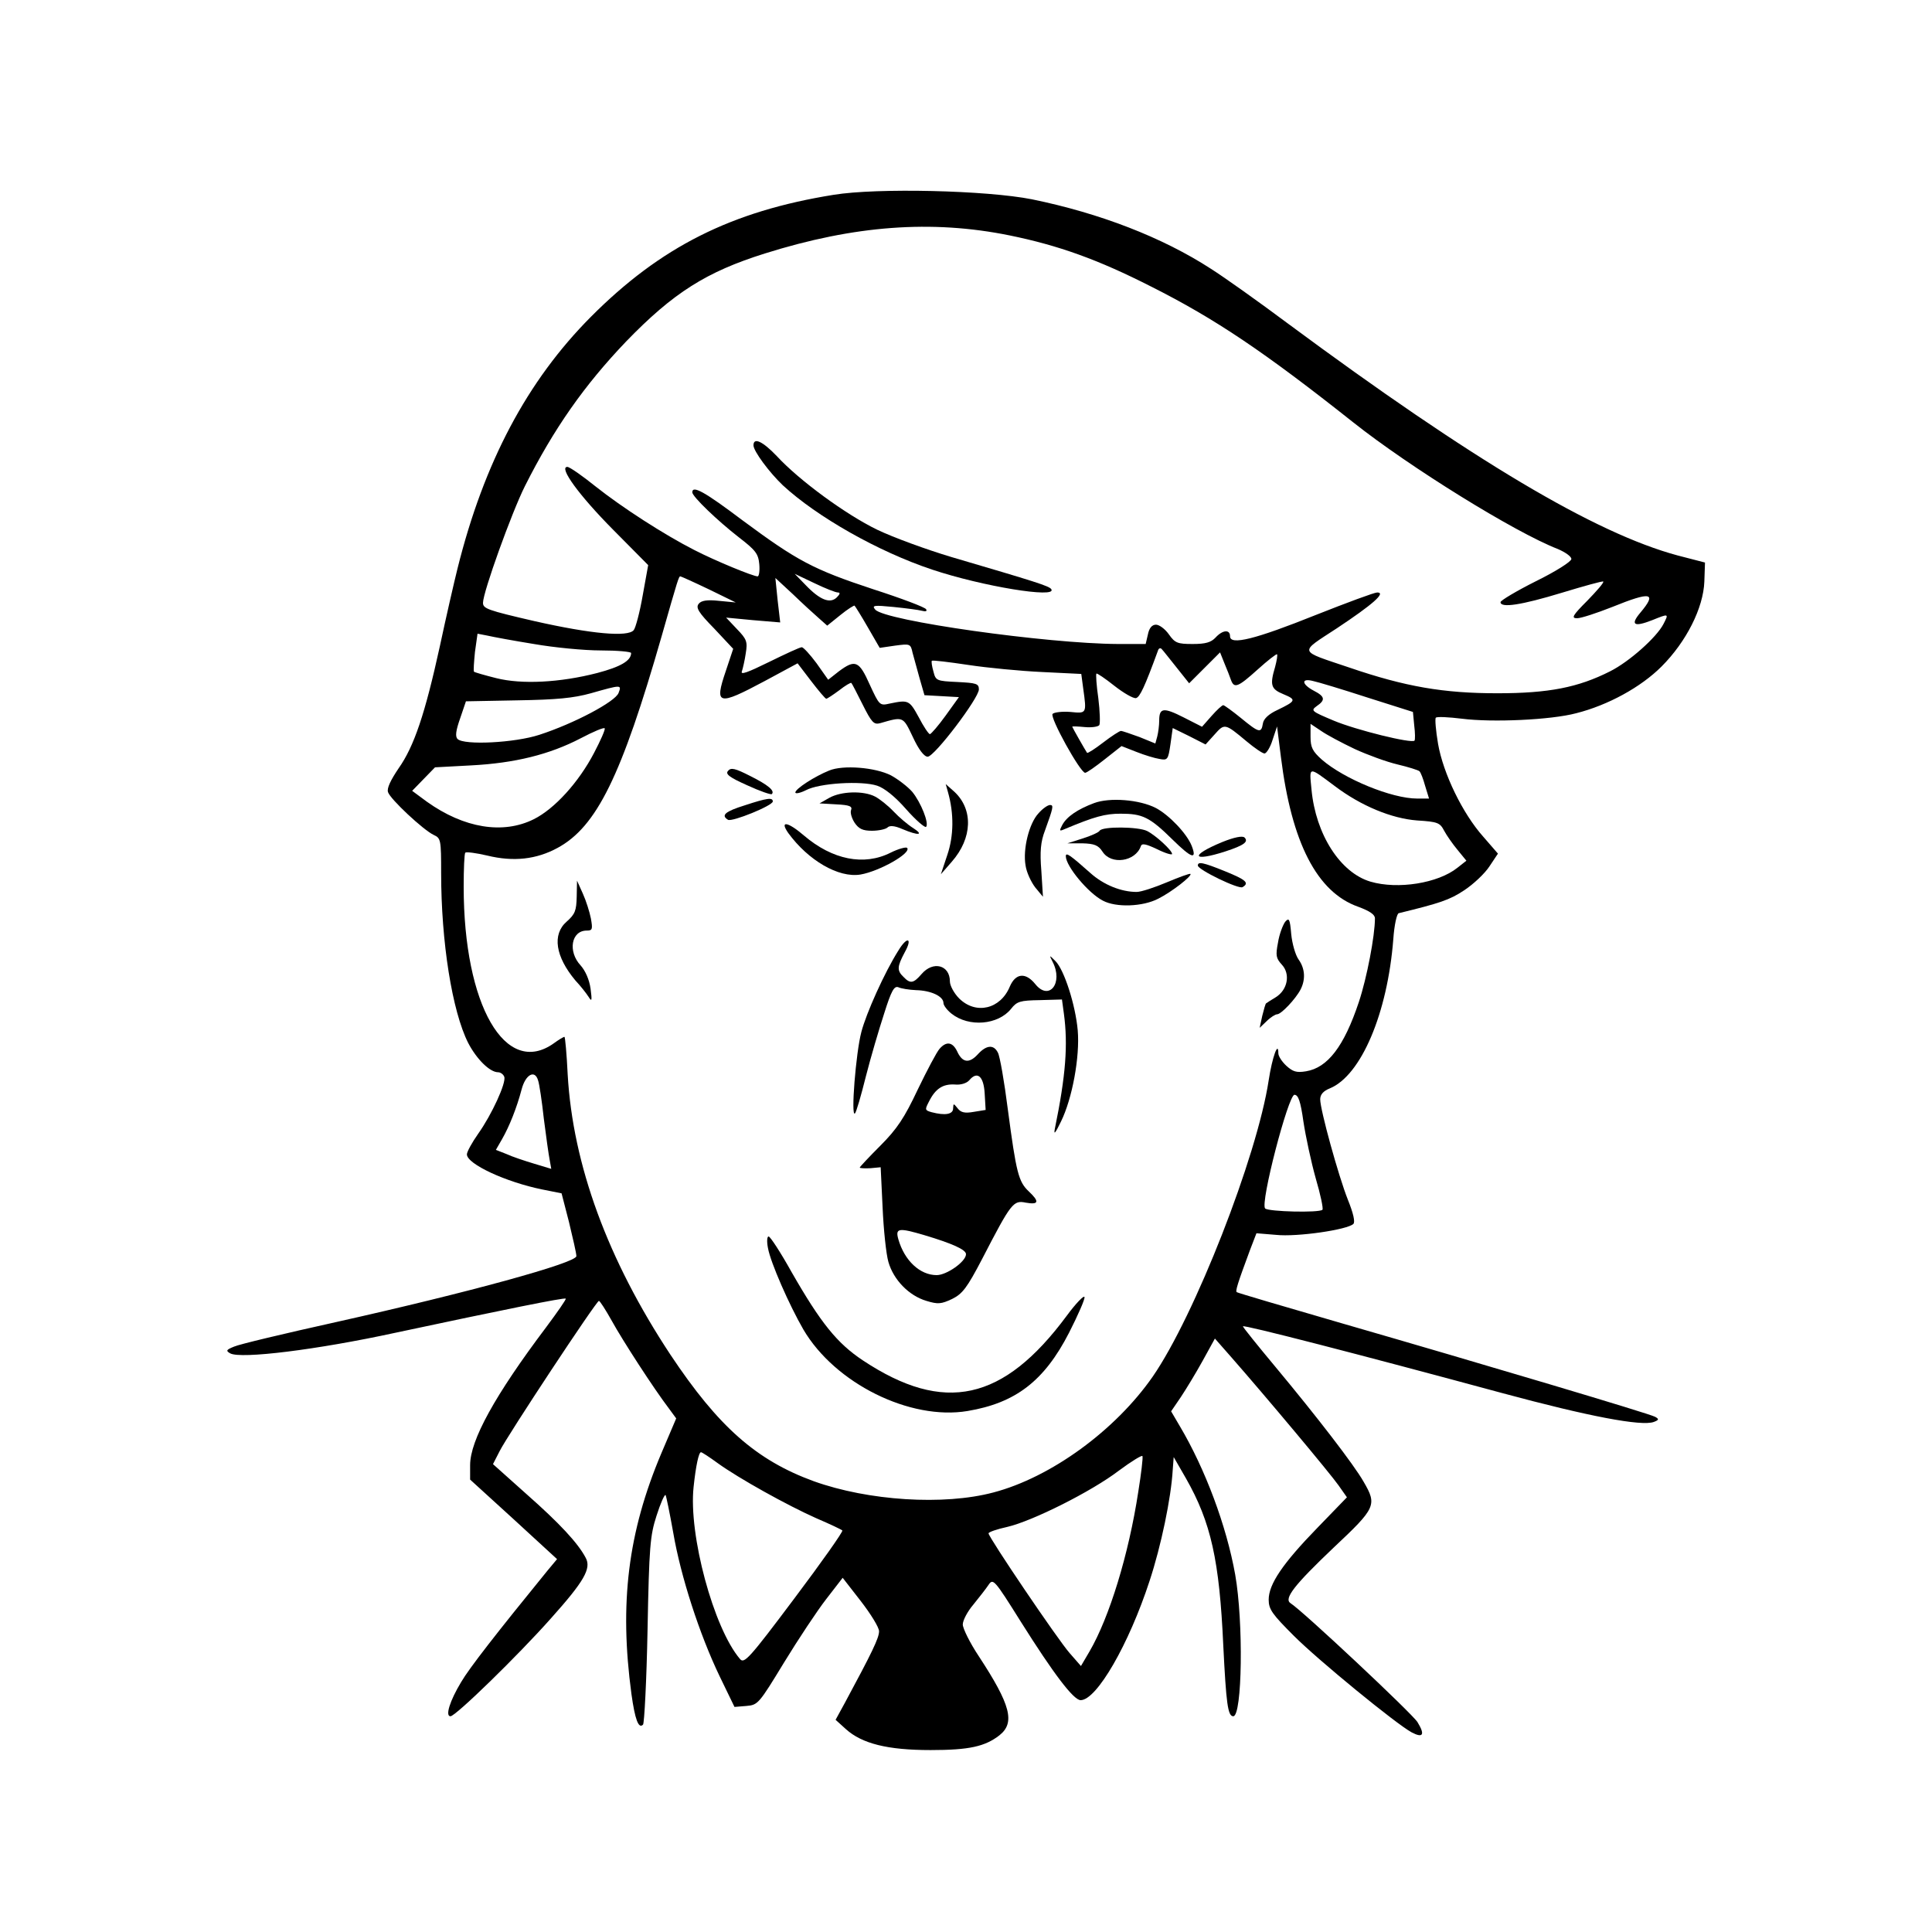
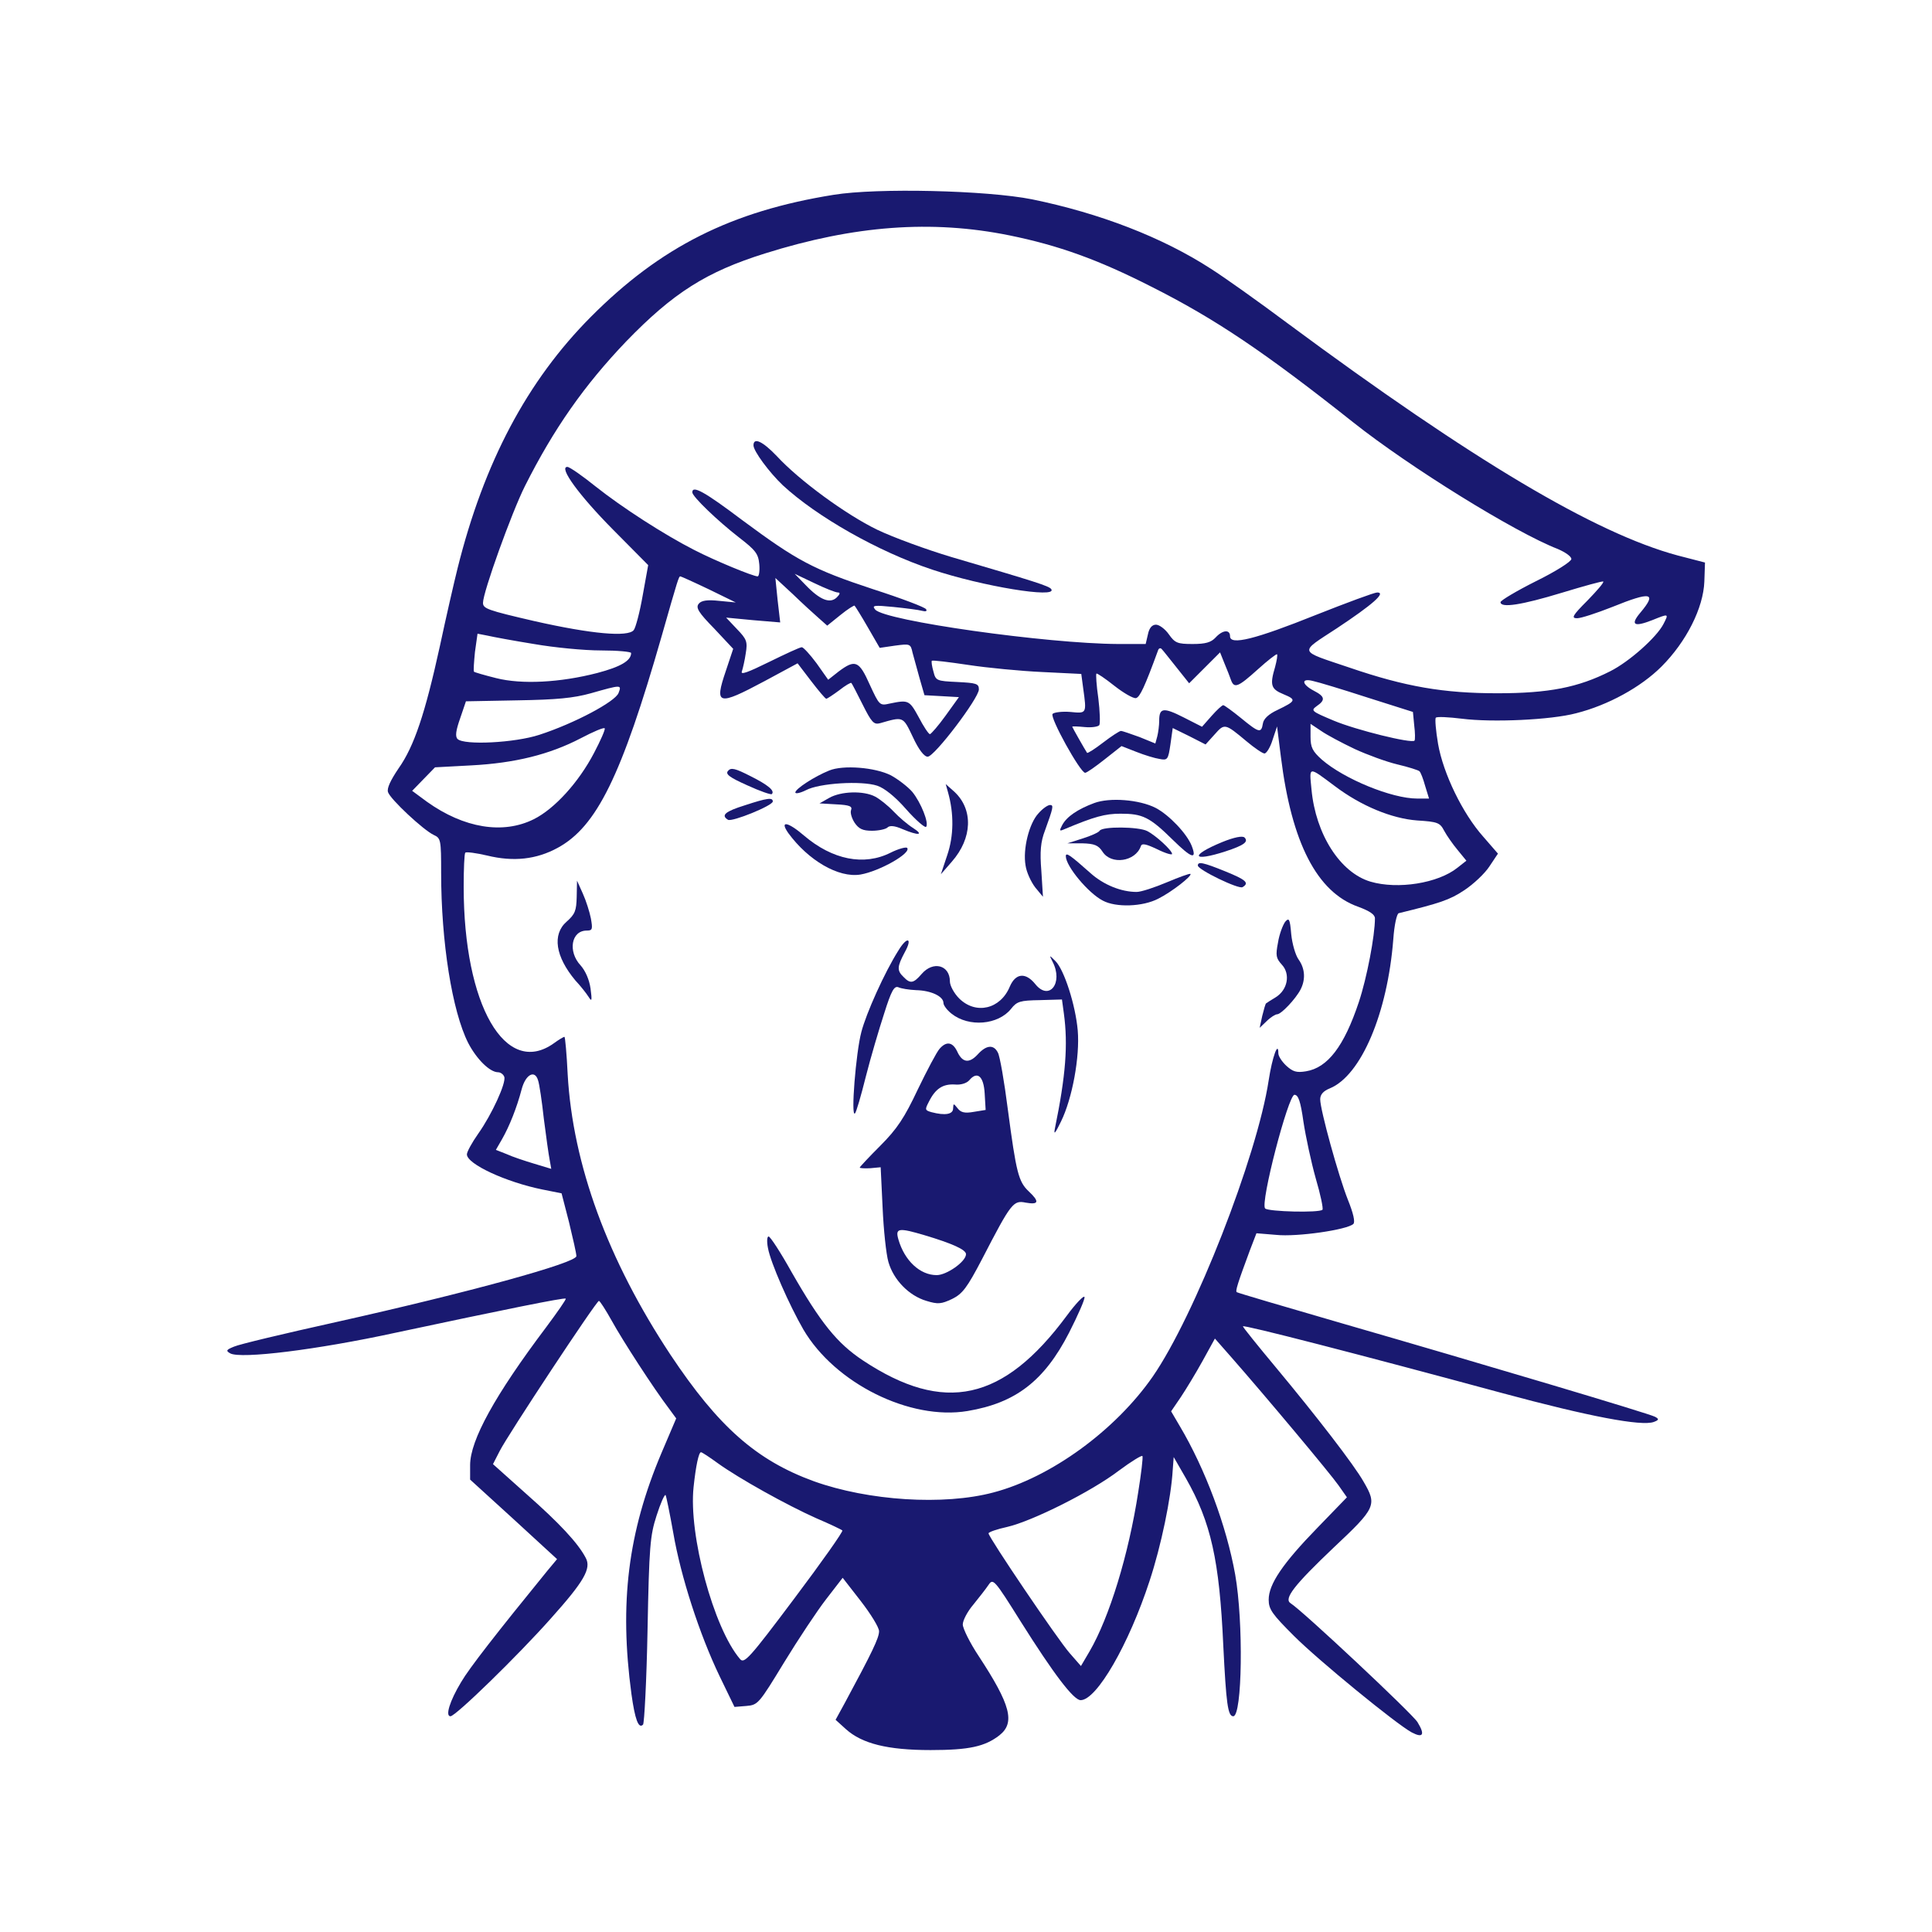
<svg xmlns="http://www.w3.org/2000/svg" version="1.0" width="600pt" height="600pt" viewBox="0 0 600 600" preserveAspectRatio="xMidYMid meet">
-   <g transform="translate(0,600) scale(0.1,-0.1)" fill="#000000" stroke="none">
+   <g transform="translate(0,600) scale(0.1,-0.1)" fill="midnightblue" stroke="none">
    <path d="M2589 5395 c-318 -51 -538 -162 -754 -379 -198 -199 -332 -452 -414 -781 -11 -44 -36 -153 -55 -242 -46 -210 -80 -311 -128 -379 -25 -37 -37 -62 -33 -74 7 -22 110 -118 142 -133 22 -10 23 -15 23 -118 0 -214 34 -429 84 -528 26 -50 67 -91 93 -91 7 0 16 -6 19 -14 7 -18 -39 -118 -81 -177 -19 -27 -35 -56 -35 -64 0 -30 121 -86 234 -109 l60 -12 23 -89 c12 -50 23 -97 23 -106 0 -21 -335 -113 -747 -205 -158 -35 -301 -69 -316 -76 -25 -10 -26 -13 -12 -21 33 -18 269 11 513 64 333 71 525 110 529 106 2 -2 -26 -42 -61 -89 -159 -211 -236 -351 -236 -428 l0 -45 135 -123 135 -124 -30 -36 c-158 -194 -243 -303 -268 -346 -35 -58 -50 -106 -33 -106 16 0 210 189 312 304 103 115 126 155 108 188 -24 46 -82 108 -184 198 l-104 93 21 41 c24 48 300 466 308 466 3 0 21 -28 40 -62 33 -60 130 -210 178 -273 l22 -30 -46 -108 c-104 -246 -131 -466 -93 -748 11 -79 22 -109 36 -95 4 4 11 137 14 294 5 261 8 293 28 355 12 38 25 67 28 64 2 -3 13 -56 24 -118 23 -134 81 -314 144 -445 l46 -95 37 3 c36 3 39 7 117 135 44 72 103 161 131 197 l51 66 56 -72 c31 -40 57 -82 57 -94 0 -21 -22 -66 -106 -222 l-29 -53 32 -29 c50 -45 129 -65 263 -65 120 0 169 11 214 46 49 39 35 94 -64 245 -28 42 -50 87 -50 99 0 13 15 41 33 62 17 21 39 49 47 61 14 21 18 17 100 -114 102 -162 164 -244 186 -244 50 0 150 174 214 370 36 109 67 258 72 345 l3 40 38 -66 c78 -137 104 -255 116 -519 9 -180 14 -220 31 -220 28 0 32 293 6 440 -27 151 -93 328 -172 461 l-27 46 30 44 c16 24 47 75 68 113 l38 69 51 -58 c107 -122 308 -362 333 -398 l26 -37 -91 -94 c-109 -112 -152 -176 -152 -224 0 -30 11 -45 78 -112 77 -77 318 -274 366 -300 36 -19 42 -7 18 32 -18 28 -357 346 -394 369 -22 14 12 57 134 173 131 123 135 132 93 204 -30 53 -145 202 -274 357 -55 66 -101 123 -101 126 0 6 361 -87 804 -207 270 -73 434 -104 472 -90 16 6 17 9 4 16 -18 10 -532 163 -975 291 -176 51 -322 94 -324 96 -5 3 2 26 41 131 l20 52 61 -5 c65 -7 222 16 240 34 6 6 0 33 -17 75 -29 73 -86 279 -86 312 0 15 10 26 30 34 97 40 179 233 197 463 3 44 11 80 17 81 127 31 158 41 203 71 29 19 65 53 79 75 l26 39 -46 53 c-64 72 -124 196 -140 288 -7 41 -10 78 -7 81 3 4 40 2 81 -3 94 -12 276 -4 355 17 99 25 201 81 265 145 77 77 130 182 133 264 l2 59 -85 22 c-256 69 -636 295 -1210 720 -91 68 -198 144 -239 170 -151 98 -346 173 -556 216 -141 28 -481 36 -616 14z m546 -126 c152 -31 275 -75 440 -159 199 -100 353 -204 628 -422 174 -138 501 -341 635 -393 23 -10 42 -23 42 -31 0 -8 -49 -39 -110 -69 -60 -30 -110 -60 -110 -65 0 -19 65 -9 190 29 69 21 127 37 129 35 3 -3 -20 -29 -49 -59 -47 -47 -51 -55 -32 -55 12 0 61 16 109 35 121 49 140 45 87 -18 -32 -38 -19 -45 37 -23 52 21 52 21 35 -12 -21 -41 -106 -117 -166 -147 -99 -50 -190 -68 -350 -68 -166 0 -285 20 -460 80 -160 54 -157 44 -38 122 110 73 154 111 125 111 -9 0 -95 -32 -191 -70 -187 -75 -266 -95 -266 -66 0 22 -23 20 -45 -4 -14 -15 -31 -20 -71 -20 -47 0 -55 3 -74 30 -12 17 -30 30 -40 30 -12 0 -21 -10 -25 -30 l-7 -30 -86 0 c-220 1 -725 72 -754 107 -11 13 -4 14 57 8 39 -4 78 -9 89 -12 11 -3 16 -1 12 5 -3 6 -77 34 -164 62 -188 62 -237 89 -406 214 -118 89 -156 110 -156 87 0 -13 78 -88 145 -140 52 -40 60 -51 63 -83 2 -21 -1 -38 -5 -38 -14 0 -131 48 -197 82 -94 48 -224 132 -306 197 -41 33 -81 61 -88 61 -28 0 36 -88 142 -195 l109 -110 -17 -94 c-9 -52 -22 -101 -28 -108 -18 -22 -131 -12 -308 28 -147 34 -160 39 -160 57 0 33 89 280 130 362 90 179 185 314 314 449 147 152 250 217 432 274 277 87 517 105 759 56z m-533 -1109 c8 0 7 -5 -3 -15 -21 -21 -53 -8 -97 38 l-34 35 61 -29 c33 -16 66 -29 73 -29z m-401 10 l84 -41 -52 5 c-37 4 -55 1 -63 -9 -10 -12 -1 -27 48 -77 l59 -63 -23 -69 c-36 -106 -25 -109 121 -31 l102 55 42 -55 c23 -30 44 -55 47 -55 3 0 21 12 40 26 19 15 36 25 38 23 2 -2 18 -33 35 -67 28 -56 35 -63 54 -58 73 21 71 22 102 -43 18 -39 35 -61 46 -61 21 0 159 182 159 209 0 18 -8 20 -67 23 -64 3 -67 4 -74 32 -5 17 -7 32 -5 34 3 2 53 -4 113 -13 59 -9 163 -19 229 -22 l122 -6 6 -45 c11 -79 11 -78 -40 -73 -25 2 -50 -1 -55 -6 -10 -10 86 -183 101 -183 5 0 32 19 61 42 l52 41 46 -18 c25 -10 58 -20 72 -22 25 -5 27 -2 34 46 l7 50 51 -25 51 -26 28 31 c31 35 32 35 99 -21 25 -21 50 -38 56 -38 6 0 18 19 25 42 l14 42 12 -95 c33 -266 112 -420 240 -465 35 -13 52 -24 52 -36 0 -54 -25 -185 -50 -260 -46 -138 -97 -204 -164 -215 -30 -5 -41 -1 -61 17 -14 13 -25 30 -25 39 0 40 -19 -12 -30 -84 -36 -237 -230 -732 -360 -920 -116 -167 -316 -313 -495 -360 -154 -41 -388 -26 -558 35 -178 65 -296 169 -445 393 -195 295 -303 590 -319 870 -3 64 -8 117 -10 117 -3 0 -18 -9 -33 -20 -150 -107 -280 118 -280 486 0 55 2 103 5 106 3 3 34 -1 68 -9 82 -20 153 -12 219 24 121 66 198 222 323 658 51 179 53 185 58 185 2 0 42 -18 88 -40z m341 -89 l27 -24 41 33 c22 18 43 31 44 29 2 -2 21 -32 41 -67 l37 -64 48 7 c46 6 48 6 54 -22 4 -15 14 -51 22 -80 l15 -52 54 -3 53 -3 -41 -57 c-23 -32 -45 -57 -49 -58 -4 0 -20 24 -35 53 -29 53 -32 54 -90 42 -31 -7 -32 -6 -62 59 -33 74 -45 79 -96 41 l-33 -26 -36 51 c-20 27 -41 50 -46 50 -6 0 -51 -21 -102 -46 -65 -32 -89 -41 -84 -29 3 9 9 35 12 56 6 36 3 44 -27 75 l-34 36 84 -8 84 -7 -8 69 -7 69 54 -50 c29 -28 65 -61 80 -74z m-884 -81 c63 -11 156 -20 208 -20 52 0 94 -4 94 -8 0 -24 -33 -43 -105 -62 -116 -30 -235 -36 -314 -16 -36 9 -67 18 -69 20 -2 3 0 30 3 61 l8 57 31 -6 c17 -4 82 -16 144 -26z m1996 -73 l39 -49 48 48 48 48 14 -35 c8 -19 17 -42 20 -51 10 -27 22 -22 83 33 31 28 58 49 60 47 2 -3 -1 -20 -6 -39 -17 -57 -13 -69 26 -85 41 -17 39 -21 -19 -49 -28 -13 -43 -28 -45 -42 -5 -31 -12 -29 -68 17 -27 22 -52 40 -55 40 -4 0 -20 -15 -36 -33 l-30 -34 -57 29 c-63 32 -76 30 -76 -10 0 -15 -3 -37 -6 -49 l-6 -22 -49 20 c-28 10 -53 19 -58 19 -4 0 -29 -16 -55 -36 -26 -20 -48 -34 -50 -32 -5 7 -46 79 -46 81 0 2 17 1 39 -1 21 -2 41 1 45 6 3 5 2 43 -3 83 -6 41 -8 75 -6 77 2 2 27 -15 56 -38 28 -22 59 -40 67 -38 12 3 27 35 68 147 2 8 8 10 12 5 5 -5 25 -31 46 -57z m592 -93 l142 -45 4 -42 c3 -23 3 -44 1 -47 -8 -10 -182 33 -251 62 -69 29 -72 31 -53 45 28 19 26 30 -9 48 -38 20 -40 40 -2 30 15 -3 91 -26 168 -51z m-2325 14 c-10 -27 -138 -95 -246 -130 -76 -25 -234 -33 -254 -13 -8 8 -5 27 8 64 l18 53 159 3 c123 2 175 7 229 22 95 27 96 27 86 1z m-76 -186 c-48 -92 -123 -174 -187 -206 -96 -48 -217 -28 -332 54 l-46 34 35 36 36 37 112 6 c136 7 244 34 340 84 40 21 73 35 75 31 2 -4 -13 -38 -33 -76z m2362 12 c39 -18 99 -40 133 -48 34 -8 65 -18 68 -21 4 -3 12 -24 18 -46 l12 -39 -37 0 c-79 0 -227 61 -296 121 -29 26 -35 38 -35 71 l0 40 33 -22 c17 -12 64 -37 104 -56z m-62 -115 c82 -62 177 -101 256 -107 64 -4 71 -7 84 -32 8 -15 27 -42 42 -60 l27 -33 -28 -22 c-60 -48 -185 -68 -270 -43 -94 28 -170 147 -183 286 -7 73 -11 73 72 11z m-2456 -1034 c7 -55 15 -112 18 -127 l5 -28 -53 16 c-30 9 -69 22 -86 30 l-33 13 19 33 c23 40 46 98 61 155 12 46 41 62 51 28 4 -11 12 -65 18 -120z m2359 -9 c7 -46 24 -125 38 -175 15 -51 24 -94 21 -98 -10 -10 -168 -6 -178 4 -16 16 72 353 91 353 12 0 19 -20 28 -84z m-1819 -1060 c65 -47 216 -131 306 -171 42 -18 78 -35 81 -38 3 -3 -64 -98 -149 -211 -141 -188 -156 -204 -169 -188 -82 96 -160 386 -144 534 7 66 16 108 23 108 3 0 26 -15 52 -34z m1306 -89 c-30 -196 -90 -390 -151 -495 l-27 -46 -35 40 c-37 42 -252 360 -252 372 0 4 26 13 58 20 78 18 262 110 347 175 39 29 72 49 73 45 2 -5 -4 -55 -13 -111z" />
    <path d="M2340 4617 c0 -18 49 -84 91 -124 106 -98 296 -206 464 -262 156 -52 388 -90 370 -61 -6 10 -48 23 -310 100 -77 23 -181 61 -231 85 -97 47 -242 153 -312 229 -43 45 -72 59 -72 33z" />
    <path d="M2261 3606 c-9 -10 4 -20 60 -45 39 -18 74 -30 76 -27 10 10 -11 28 -67 56 -47 24 -60 27 -69 16z" />
    <path d="M2575 3607 c-45 -18 -105 -57 -105 -68 0 -5 15 -2 33 7 41 22 172 30 221 14 22 -7 56 -34 90 -73 30 -34 58 -58 62 -55 10 11 -16 76 -43 109 -14 16 -44 39 -66 51 -49 25 -149 33 -192 15z" />
    <path d="M2944 3540 c19 -67 18 -136 -2 -195 l-20 -60 34 39 c64 73 67 162 8 217 l-27 24 7 -25z" />
    <path d="M2575 3522 l-30 -17 52 -3 c41 -2 51 -6 46 -18 -3 -8 2 -25 11 -39 13 -19 25 -25 54 -25 21 0 43 5 48 10 7 7 22 6 47 -5 50 -21 68 -19 32 4 -16 10 -43 33 -60 51 -16 17 -42 38 -57 46 -36 19 -106 17 -143 -4z" />
    <path d="M2313 3499 c-61 -19 -75 -31 -52 -45 13 -7 139 44 139 57 0 13 -17 11 -87 -12z" />
    <path d="M3398 3506 c-51 -19 -85 -42 -99 -68 -10 -19 -9 -20 7 -13 93 39 126 48 174 48 68 0 90 -10 162 -81 59 -58 76 -63 59 -19 -15 38 -70 96 -112 118 -51 26 -143 33 -191 15z" />
    <path d="M3225 3474 c-29 -31 -49 -111 -40 -162 3 -21 17 -51 30 -68 l24 -29 -5 80 c-5 61 -2 91 11 125 26 72 28 80 16 80 -7 0 -23 -11 -36 -26z" />
    <path d="M2448 3413 c62 -85 156 -140 224 -129 59 10 160 67 145 83 -4 3 -27 -3 -51 -15 -83 -42 -181 -22 -269 53 -50 43 -77 48 -49 8z" />
    <path d="M3415 3420 c-3 -5 -27 -16 -53 -24 l-47 -15 46 0 c38 -1 50 -6 63 -26 27 -42 102 -31 119 17 3 10 16 7 50 -9 26 -13 47 -19 47 -15 0 11 -50 57 -77 71 -27 14 -140 15 -148 1z" />
    <path d="M3796 3385 c-102 -42 -95 -63 10 -29 58 19 72 30 59 43 -6 6 -32 1 -69 -14z" />
    <path d="M3310 3341 c0 -31 70 -115 115 -138 41 -22 124 -19 172 6 42 21 106 71 100 77 -2 2 -35 -10 -73 -26 -38 -16 -80 -30 -94 -30 -48 0 -103 22 -144 59 -63 56 -76 65 -76 52z" />
    <path d="M3720 3312 c0 -13 128 -75 139 -67 22 13 10 23 -54 49 -69 28 -85 31 -85 18z" />
    <path d="M1791 3215 c-1 -43 -5 -54 -31 -77 -46 -40 -35 -109 27 -183 16 -17 34 -40 41 -51 10 -16 11 -12 6 26 -4 28 -16 55 -31 72 -40 43 -29 108 19 108 18 0 19 4 13 38 -4 20 -15 55 -25 77 l-18 40 -1 -50z" />
    <path d="M3991 3137 c-7 -10 -18 -38 -22 -64 -8 -41 -6 -49 12 -69 27 -29 18 -78 -19 -101 -15 -9 -29 -18 -30 -19 -2 -1 -7 -19 -12 -39 l-8 -37 22 21 c12 12 27 21 32 21 13 0 58 48 73 77 16 31 14 65 -6 93 -10 14 -20 49 -23 79 -4 48 -7 52 -19 38z" />
    <path d="M2790 3048 c-43 -68 -100 -195 -115 -253 -17 -64 -33 -265 -20 -253 4 3 19 55 34 115 15 59 41 147 57 196 22 70 31 86 44 81 8 -4 33 -8 55 -9 46 -1 85 -19 85 -40 0 -7 11 -22 25 -33 54 -43 145 -35 185 15 18 23 28 26 89 27 l69 2 6 -44 c13 -96 6 -192 -28 -357 -4 -21 1 -15 19 22 35 71 59 201 52 283 -7 79 -42 188 -69 215 -20 20 -20 20 -9 -2 34 -66 -11 -123 -54 -69 -30 37 -61 34 -79 -8 -29 -70 -105 -88 -157 -37 -16 16 -29 40 -29 53 0 51 -52 65 -88 23 -25 -29 -35 -31 -56 -9 -21 20 -20 32 4 77 25 45 7 50 -20 5z" />
    <path d="M2918 2743 c-9 -10 -39 -67 -68 -127 -41 -87 -64 -122 -116 -174 -35 -35 -64 -66 -64 -68 0 -2 15 -3 33 -2 l32 3 6 -125 c3 -69 11 -145 18 -169 16 -56 64 -105 118 -121 36 -11 46 -10 80 6 32 16 46 34 93 124 91 176 97 183 136 175 40 -7 43 3 9 35 -32 30 -39 58 -65 254 -11 87 -25 167 -31 177 -13 26 -36 24 -63 -6 -27 -29 -48 -25 -64 11 -14 28 -33 31 -54 7z m140 -139 l3 -51 -37 -6 c-28 -5 -40 -2 -50 11 -13 16 -13 16 -14 0 0 -19 -25 -23 -67 -12 -21 6 -21 8 -8 33 20 40 43 55 80 53 19 -2 37 4 45 13 25 30 45 13 48 -41z m-187 -440 c87 -26 129 -45 129 -59 0 -23 -60 -65 -91 -65 -52 0 -100 45 -119 111 -10 35 0 37 81 13z" />
    <path d="M2385 2124 c8 -45 66 -177 110 -253 98 -167 331 -283 510 -253 149 25 238 93 315 243 28 55 50 105 48 111 -2 6 -27 -20 -55 -58 -197 -266 -381 -306 -633 -139 -80 53 -131 116 -222 275 -34 61 -66 110 -71 110 -5 0 -6 -16 -2 -36z" />
  </g>
</svg>
